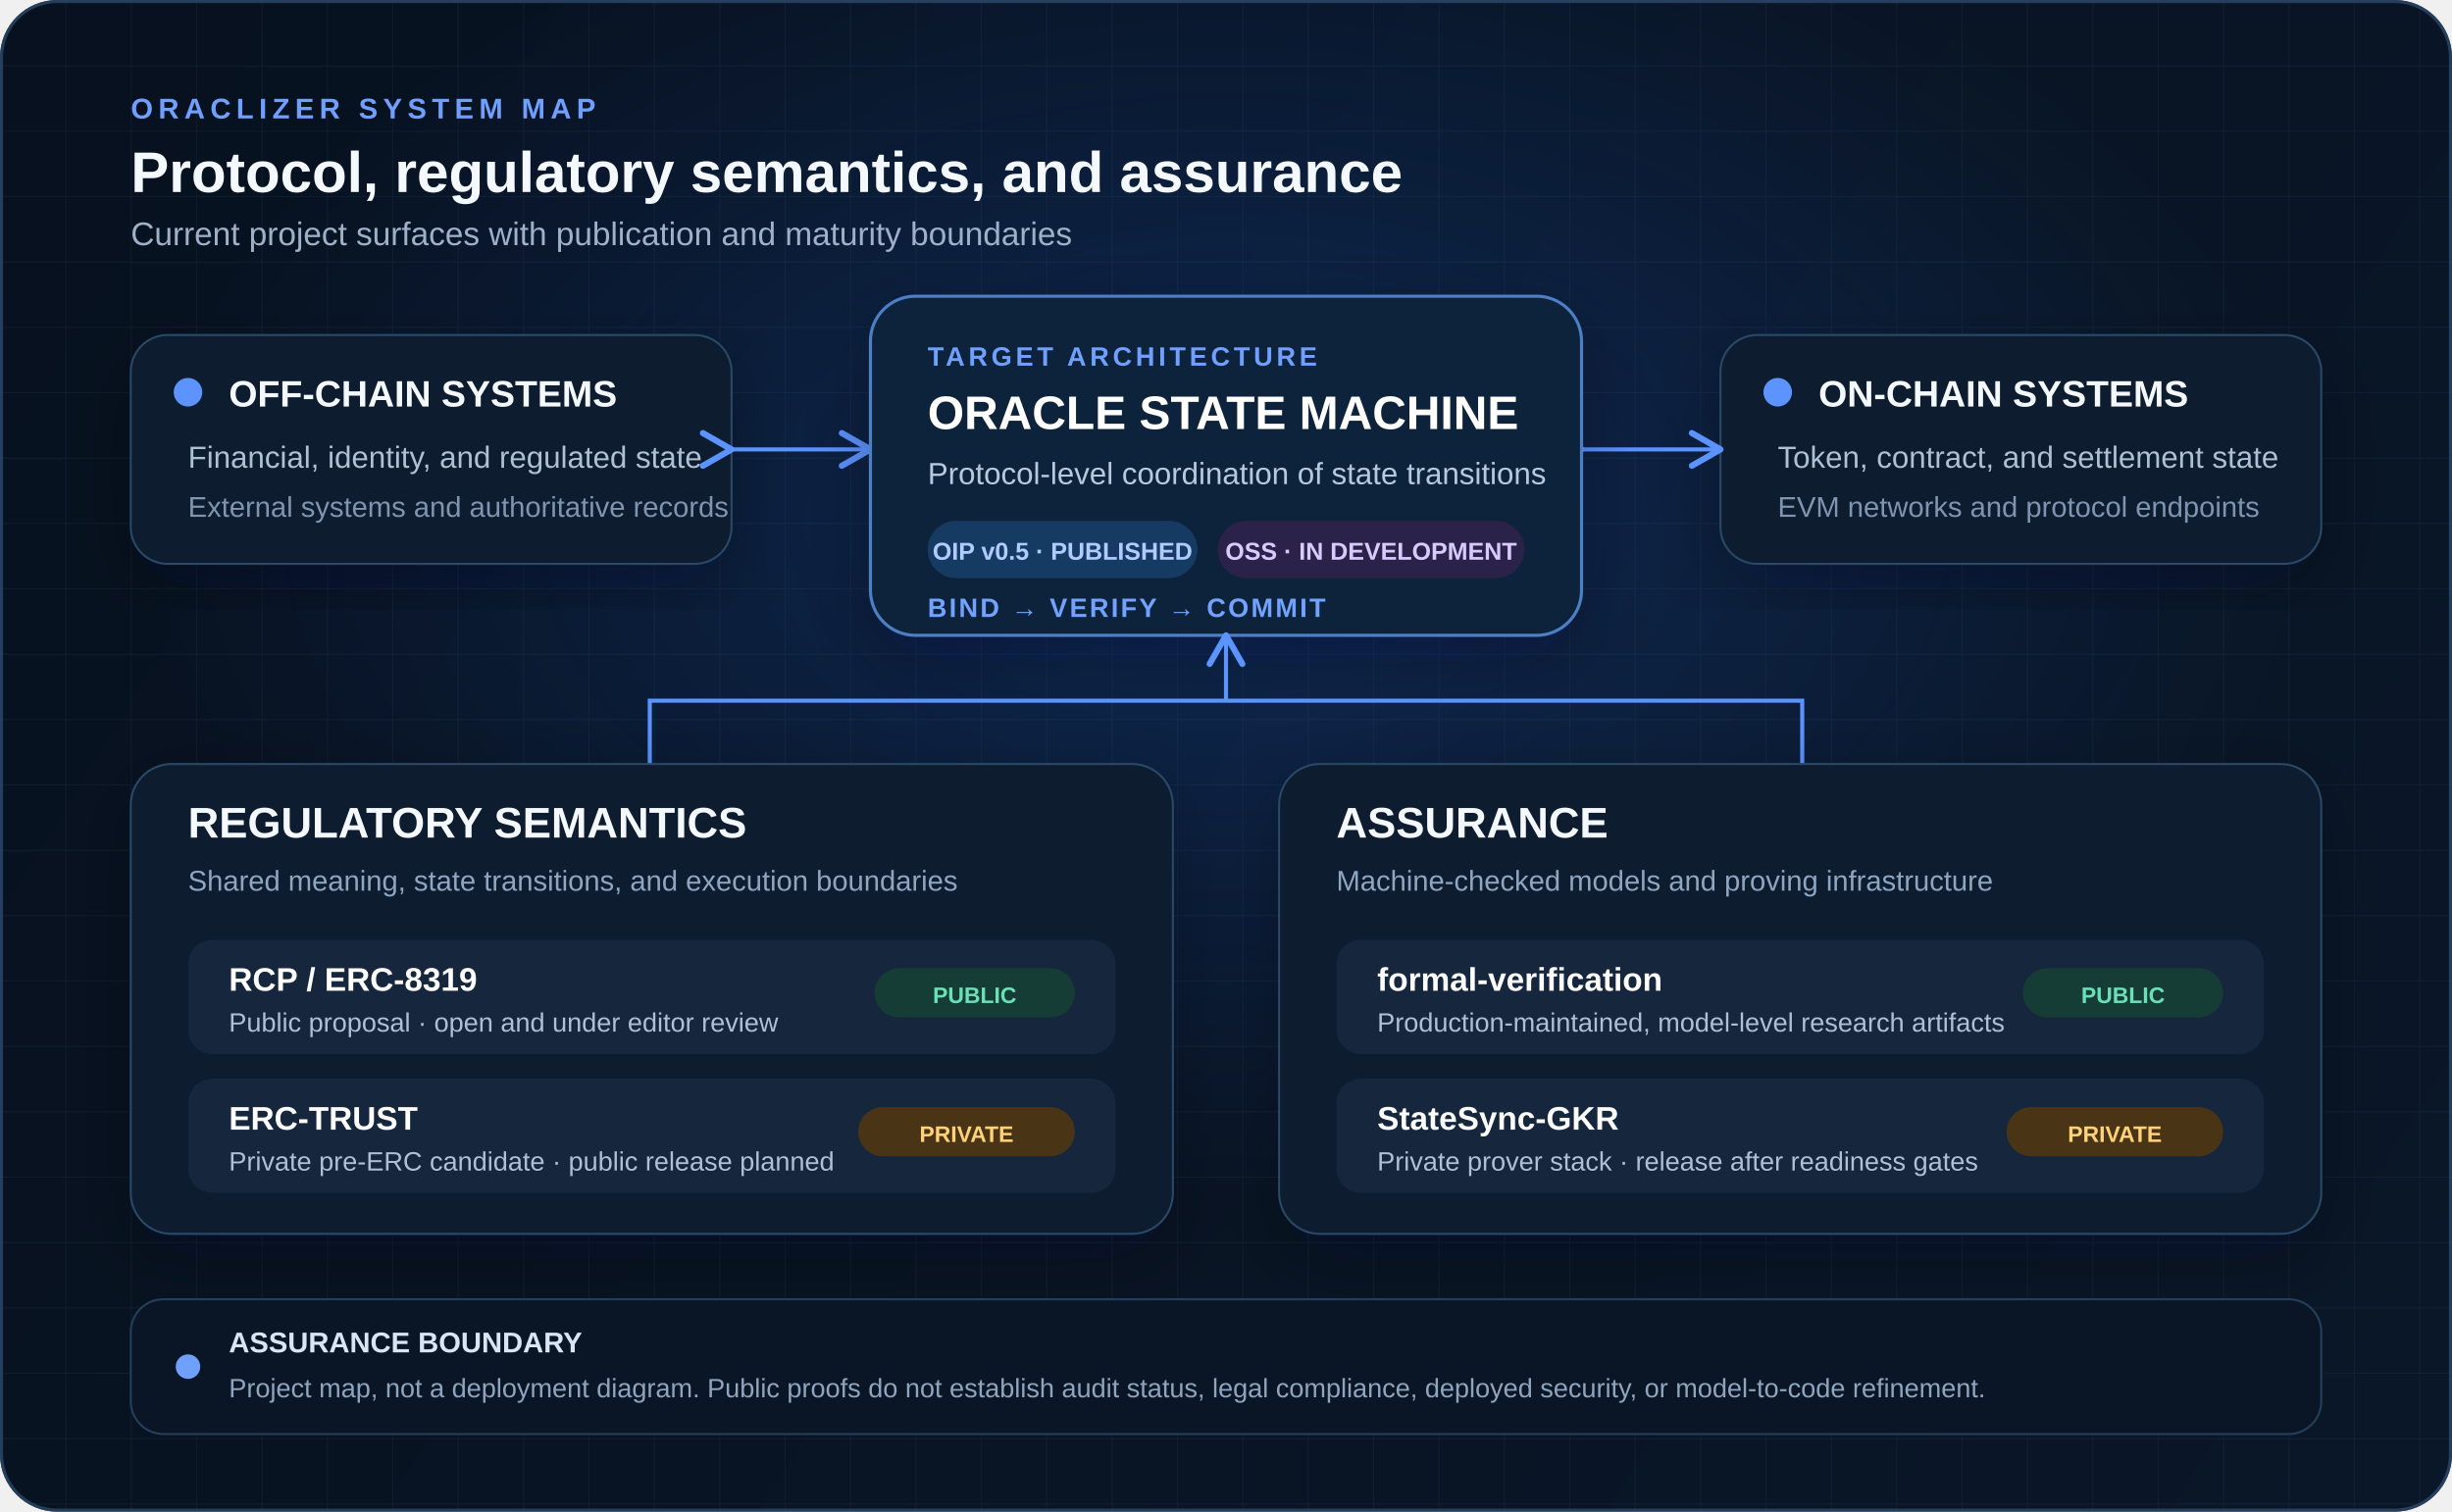
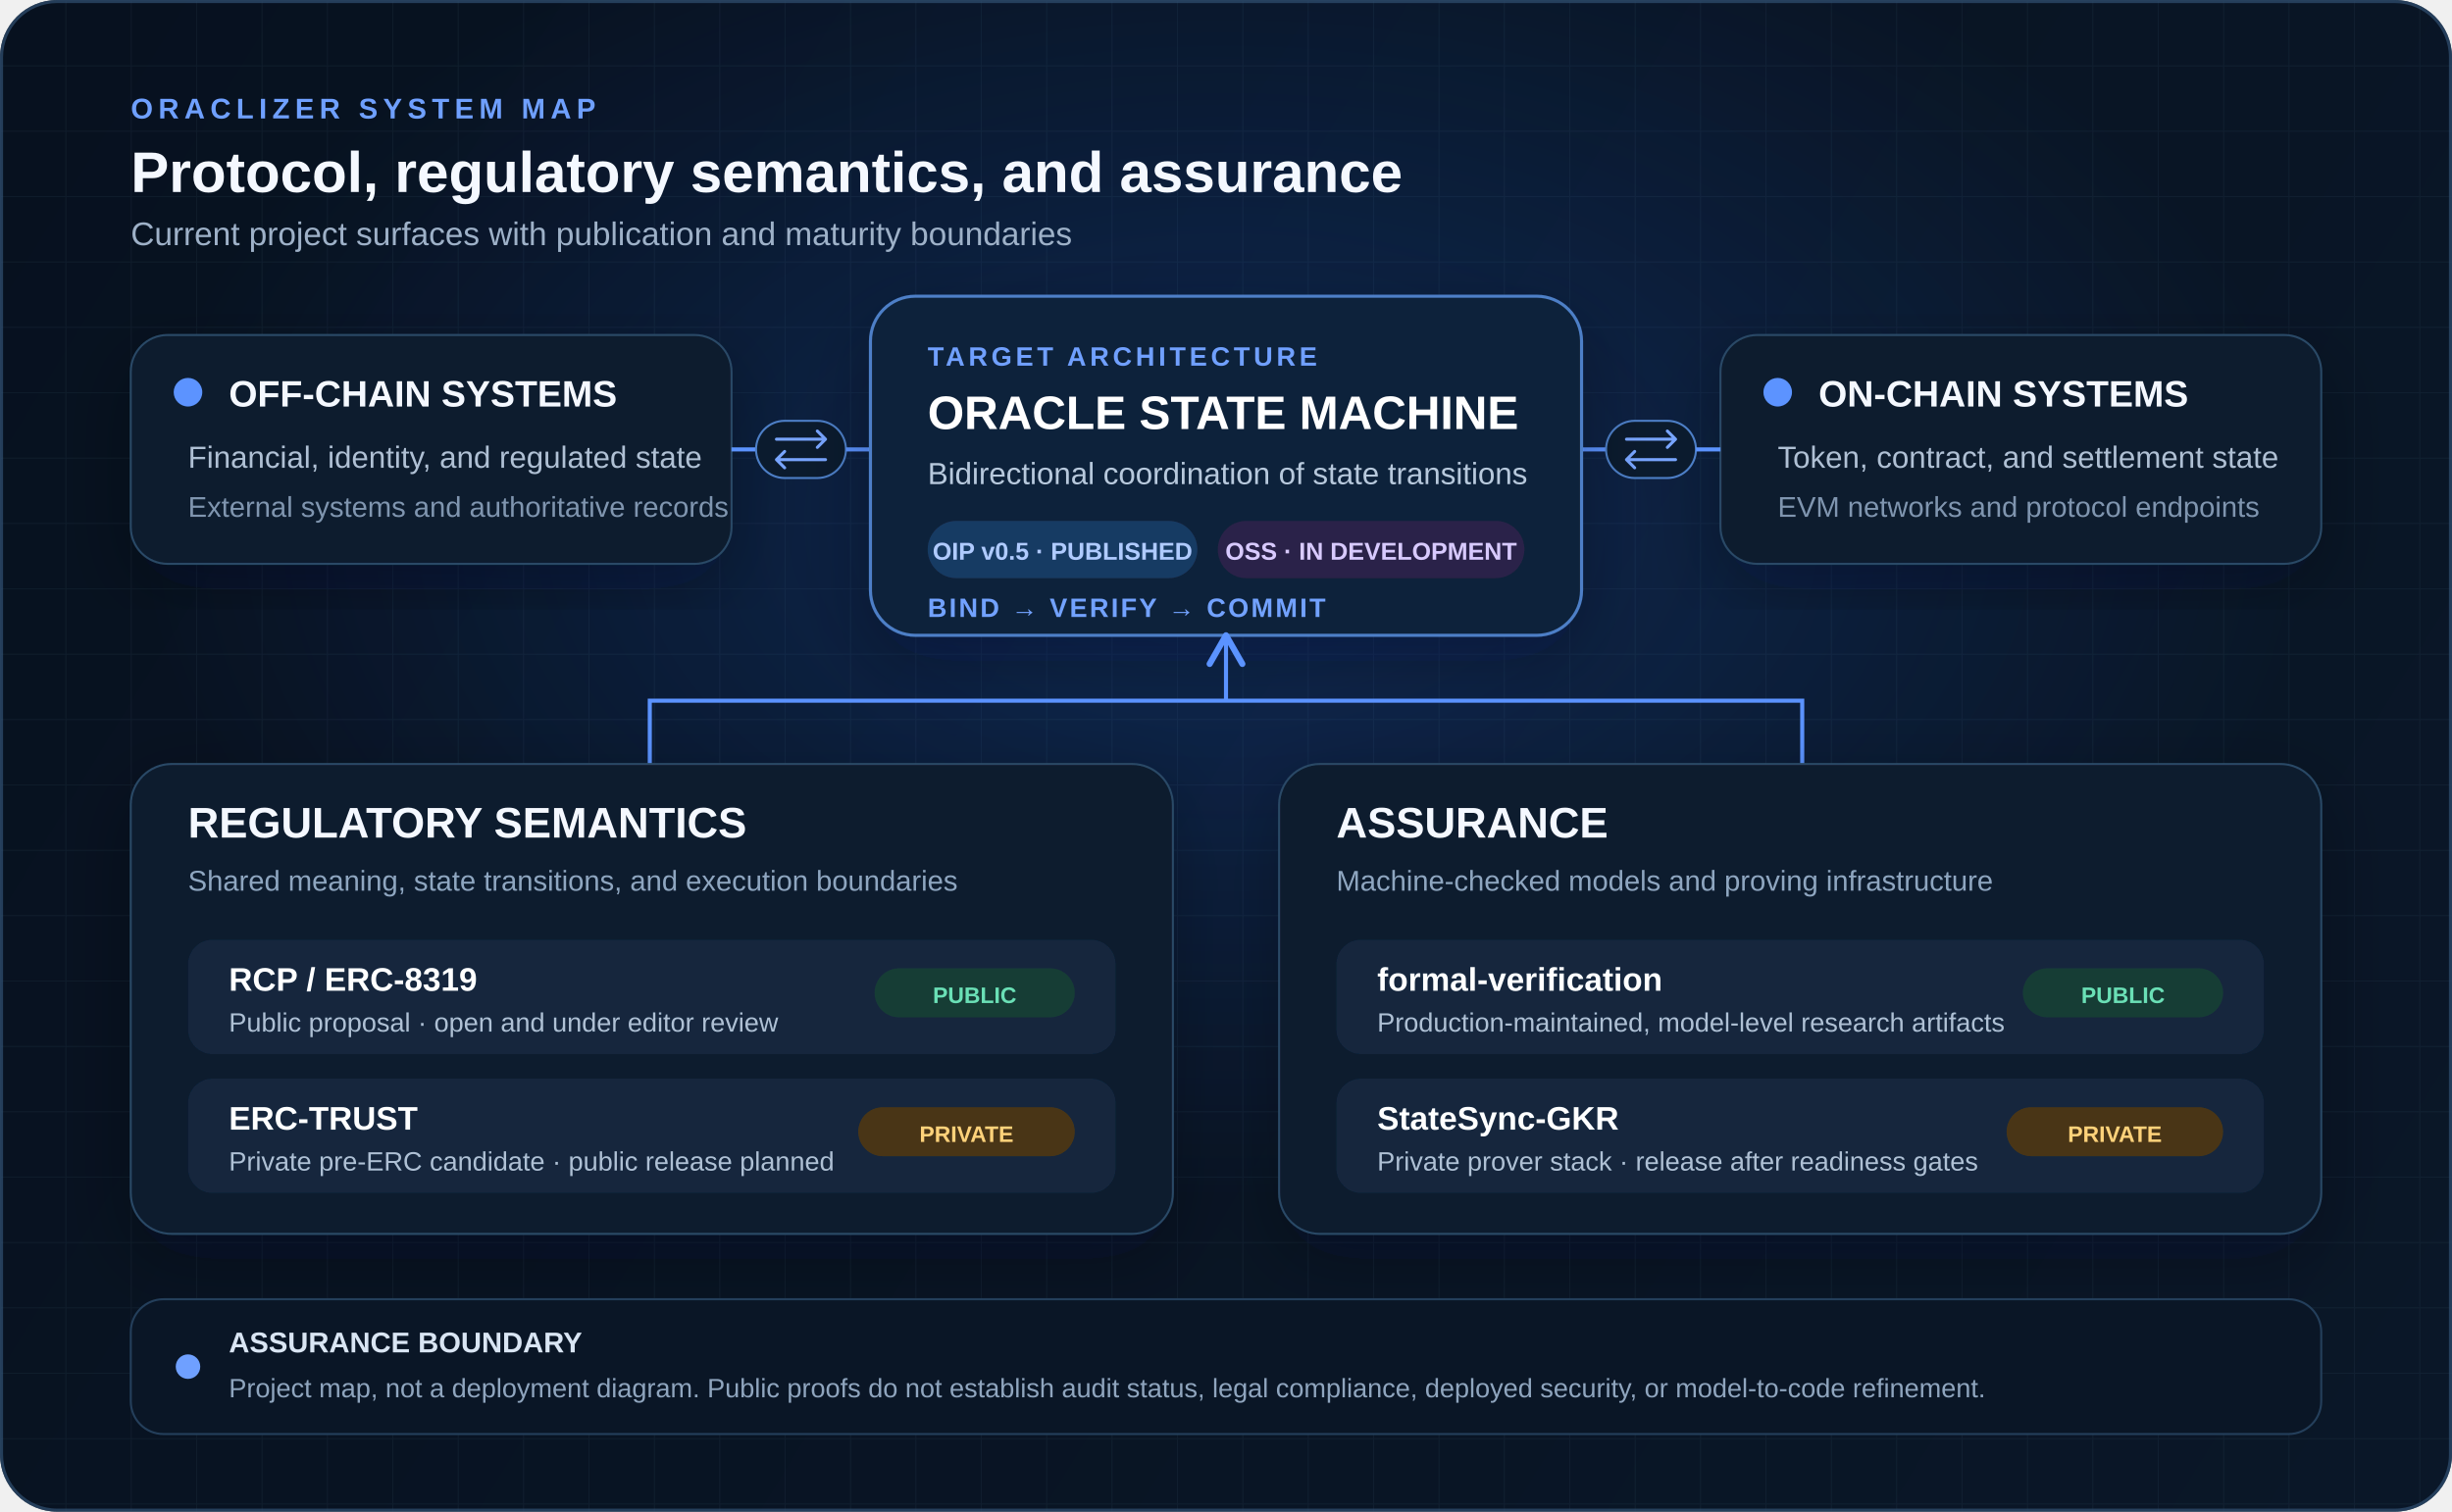
<svg xmlns="http://www.w3.org/2000/svg" width="1200" height="740" viewBox="0 0 1200 740" fill="none" role="img" aria-labelledby="title desc">
  <defs>
    <linearGradient id="bg" x1="0" y1="0" x2="1200" y2="740" gradientUnits="userSpaceOnUse">
      <stop stop-color="#07111F" />
      <stop offset="1" stop-color="#0A1728" />
    </linearGradient>
    <radialGradient id="glow" cx="0" cy="0" r="1" gradientUnits="userSpaceOnUse" gradientTransform="translate(600 256) rotate(90) scale(330 530)">
      <stop stop-color="#2473FF" stop-opacity="0.22" />
      <stop offset="1" stop-color="#2473FF" stop-opacity="0" />
    </radialGradient>
    <pattern id="grid" width="32" height="32" patternUnits="userSpaceOnUse">
      <path d="M32 0H0V32" stroke="#6E8AAC" stroke-opacity="0.08" />
    </pattern>
    <marker id="arrow" markerWidth="10" markerHeight="10" refX="8" refY="5" orient="auto" markerUnits="strokeWidth">
      <path d="M1 1L8 5L1 9" stroke="#5B93FF" stroke-width="1.5" stroke-linecap="round" stroke-linejoin="round" />
-     </marker>
-     <marker id="arrowStart" markerWidth="10" markerHeight="10" refX="2" refY="5" orient="auto-start-reverse" markerUnits="strokeWidth">
-       <path d="M9 1L2 5L9 9" stroke="#5B93FF" stroke-width="1.5" stroke-linecap="round" stroke-linejoin="round" />
    </marker>
    <filter id="shadow" x="-20%" y="-20%" width="140%" height="140%">
      <feDropShadow dx="0" dy="12" stdDeviation="18" flood-color="#000814" flood-opacity="0.28" />
    </filter>
  </defs>
  <rect width="1200" height="740" rx="28" fill="url(#bg)" />
  <rect width="1200" height="740" rx="28" fill="url(#grid)" />
  <rect width="1200" height="740" rx="28" fill="url(#glow)" />
  <rect x="0.75" y="0.75" width="1198.5" height="738.5" rx="27.25" stroke="#315072" stroke-opacity="0.7" stroke-width="1.5" />
  <g font-family="Segoe UI, Arial, sans-serif">
    <text x="64" y="58" fill="#6FA0FF" font-size="14" font-weight="700" letter-spacing="2.6">ORACLIZER SYSTEM MAP</text>
    <text x="64" y="94" fill="#F4F8FF" font-size="28" font-weight="700">Protocol, regulatory semantics, and assurance</text>
    <text x="64" y="120" fill="#9EB1C8" font-size="16">Current project surfaces with publication and maturity boundaries</text>
    <g filter="url(#shadow)">
      <rect x="64" y="164" width="294" height="112" rx="18" fill="#0D1B2D" stroke="#294866" />
      <circle cx="92" cy="192" r="7" fill="#5B93FF" />
      <text x="112" y="199" fill="#F4F8FF" font-size="18" font-weight="700">OFF-CHAIN SYSTEMS</text>
      <text x="92" y="229" fill="#AFC0D4" font-size="15">Financial, identity, and regulated state</text>
      <text x="92" y="253" fill="#7F95AF" font-size="14">External systems and authoritative records</text>
      <rect x="842" y="164" width="294" height="112" rx="18" fill="#0D1B2D" stroke="#294866" />
      <circle cx="870" cy="192" r="7" fill="#5B93FF" />
      <text x="890" y="199" fill="#F4F8FF" font-size="18" font-weight="700">ON-CHAIN SYSTEMS</text>
      <text x="870" y="229" fill="#AFC0D4" font-size="15">Token, contract, and settlement state</text>
      <text x="870" y="253" fill="#7F95AF" font-size="14">EVM networks and protocol endpoints</text>
    </g>
-     <path d="M358 220H426" stroke="#5B93FF" stroke-width="2" marker-start="url(#arrowStart)" marker-end="url(#arrow)" />
-     <path d="M774 220H842" stroke="#5B93FF" stroke-width="2" marker-start="url(#arrowStart)" marker-end="url(#arrow)" />
+     <g aria-label="Bidirectional synchronization between off-chain systems and the oracle state machine">
+       <path d="M358 220H370" stroke="#5B93FF" stroke-width="2" />
+       <rect x="370" y="206" width="44" height="28" rx="14" fill="#0B1B2E" stroke="#4D7FC7" />
+       <path d="M380 215H404M400 211L404 215L400 219M404 225H380M384 221L380 225L384 229" stroke="#78A5FF" stroke-width="1.5" stroke-linecap="round" stroke-linejoin="round" />
+       <path d="M414 220H426" stroke="#5B93FF" stroke-width="2" />
+     </g>
+     <g aria-label="Bidirectional synchronization between the oracle state machine and on-chain systems">
+       <path d="M774 220H786" stroke="#5B93FF" stroke-width="2" />
+       <rect x="786" y="206" width="44" height="28" rx="14" fill="#0B1B2E" stroke="#4D7FC7" />
+       <path d="M796 215H820M816 211L820 215L816 219M820 225H796M800 221L796 225L800 229" stroke="#78A5FF" stroke-width="1.5" stroke-linecap="round" stroke-linejoin="round" />
+       <path d="M830 220H842" stroke="#5B93FF" stroke-width="2" />
+     </g>
    <g filter="url(#shadow)">
      <rect x="426" y="145" width="348" height="166" rx="22" fill="#10233A" stroke="#4D7FC7" stroke-width="1.5" />
      <text x="454" y="179" fill="#6FA0FF" font-size="13" font-weight="700" letter-spacing="1.8">TARGET ARCHITECTURE</text>
      <text x="454" y="210" fill="#FFFFFF" font-size="23" font-weight="700">ORACLE STATE MACHINE</text>
-       <text x="454" y="237" fill="#B7C9DD" font-size="15">Protocol-level coordination of state transitions</text>
+       <text x="454" y="237" fill="#B7C9DD" font-size="15">Bidirectional coordination of state transitions</text>
      <rect x="454" y="255" width="132" height="28" rx="14" fill="#193A64" />
      <text x="520" y="274" text-anchor="middle" fill="#AFCBFF" font-size="12" font-weight="700">OIP v0.5 · PUBLISHED</text>
      <rect x="596" y="255" width="150" height="28" rx="14" fill="#2C2449" />
      <text x="671" y="274" text-anchor="middle" fill="#D8CAFF" font-size="12" font-weight="700">OSS · IN DEVELOPMENT</text>
      <text x="454" y="302" fill="#72A2FF" font-size="13" font-weight="600" letter-spacing="1.1">BIND  →  VERIFY  →  COMMIT</text>
    </g>
    <path d="M318 374V343H600" stroke="#5B93FF" stroke-width="2" />
    <path d="M882 374V343H600" stroke="#5B93FF" stroke-width="2" />
    <path d="M600 343V311" stroke="#5B93FF" stroke-width="2" marker-end="url(#arrow)" />
    <g filter="url(#shadow)">
      <rect x="64" y="374" width="510" height="230" rx="20" fill="#0D1B2D" stroke="#294866" />
      <text x="92" y="410" fill="#F4F8FF" font-size="21" font-weight="700">REGULATORY SEMANTICS</text>
      <text x="92" y="436" fill="#8EA6C0" font-size="14">Shared meaning, state transitions, and execution boundaries</text>
      <rect x="92" y="460" width="454" height="56" rx="12" fill="#12263E" />
      <text x="112" y="485" fill="#FFFFFF" font-size="16" font-weight="700">RCP / ERC-8319</text>
      <text x="112" y="505" fill="#AFC0D4" font-size="13">Public proposal · open and under editor review</text>
      <rect x="428" y="474" width="98" height="24" rx="12" fill="#173D35" />
      <text x="477" y="491" text-anchor="middle" fill="#6BE0B6" font-size="11" font-weight="700">PUBLIC</text>
      <rect x="92" y="528" width="454" height="56" rx="12" fill="#12263E" />
      <text x="112" y="553" fill="#FFFFFF" font-size="16" font-weight="700">ERC-TRUST</text>
      <text x="112" y="573" fill="#AFC0D4" font-size="13">Private pre-ERC candidate · public release planned</text>
      <rect x="420" y="542" width="106" height="24" rx="12" fill="#4A3617" />
      <text x="473" y="559" text-anchor="middle" fill="#FFD27A" font-size="11" font-weight="700">PRIVATE</text>
      <rect x="626" y="374" width="510" height="230" rx="20" fill="#0D1B2D" stroke="#294866" />
      <text x="654" y="410" fill="#F4F8FF" font-size="21" font-weight="700">ASSURANCE</text>
      <text x="654" y="436" fill="#8EA6C0" font-size="14">Machine-checked models and proving infrastructure</text>
      <rect x="654" y="460" width="454" height="56" rx="12" fill="#12263E" />
      <text x="674" y="485" fill="#FFFFFF" font-size="16" font-weight="700">formal-verification</text>
      <text x="674" y="505" fill="#AFC0D4" font-size="13">Production-maintained, model-level research artifacts</text>
      <rect x="990" y="474" width="98" height="24" rx="12" fill="#173D35" />
      <text x="1039" y="491" text-anchor="middle" fill="#6BE0B6" font-size="11" font-weight="700">PUBLIC</text>
      <rect x="654" y="528" width="454" height="56" rx="12" fill="#12263E" />
      <text x="674" y="553" fill="#FFFFFF" font-size="16" font-weight="700">StateSync-GKR</text>
      <text x="674" y="573" fill="#AFC0D4" font-size="13">Private prover stack · release after readiness gates</text>
      <rect x="982" y="542" width="106" height="24" rx="12" fill="#4A3617" />
      <text x="1035" y="559" text-anchor="middle" fill="#FFD27A" font-size="11" font-weight="700">PRIVATE</text>
    </g>
    <rect x="64" y="636" width="1072" height="66" rx="16" fill="#0A1626" stroke="#243F5B" />
    <circle cx="92" cy="669" r="6" fill="#6FA0FF" />
    <text x="112" y="662" fill="#D9E5F3" font-size="14" font-weight="700">ASSURANCE BOUNDARY</text>
    <text x="112" y="684" fill="#8FA5BE" font-size="13">Project map, not a deployment diagram. Public proofs do not establish audit status, legal compliance, deployed security, or model-to-code refinement.</text>
  </g>
</svg>
